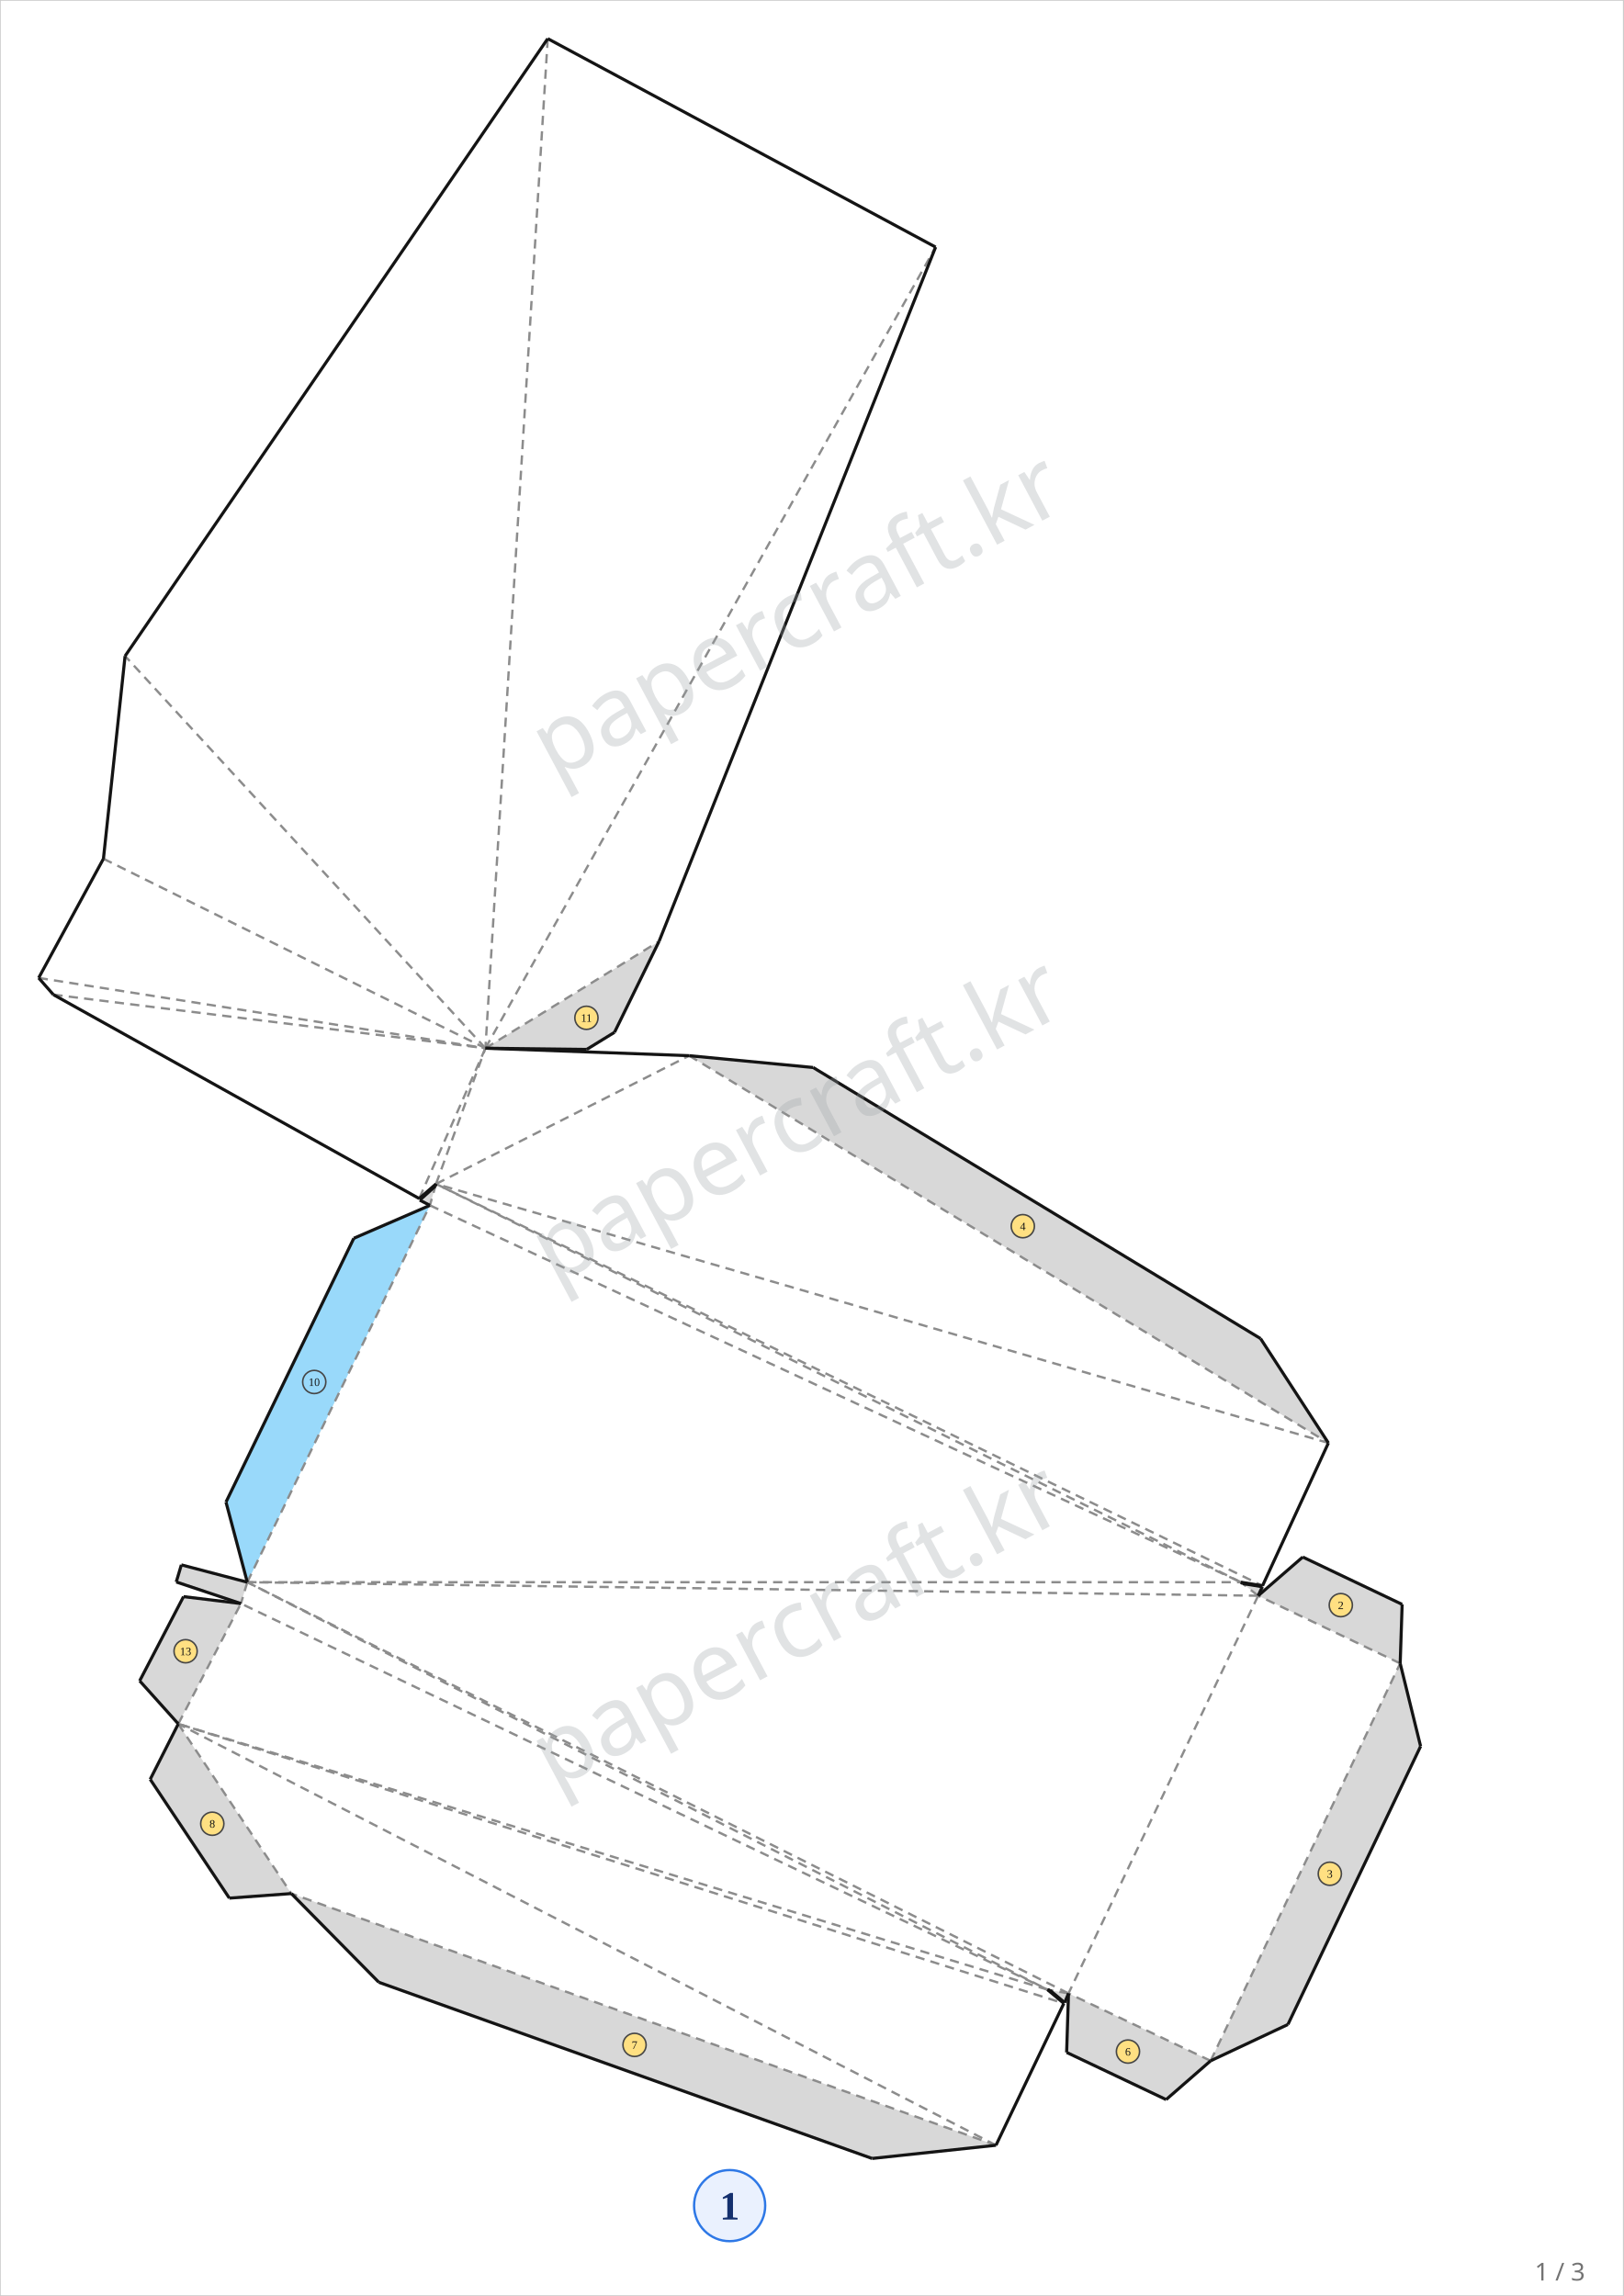
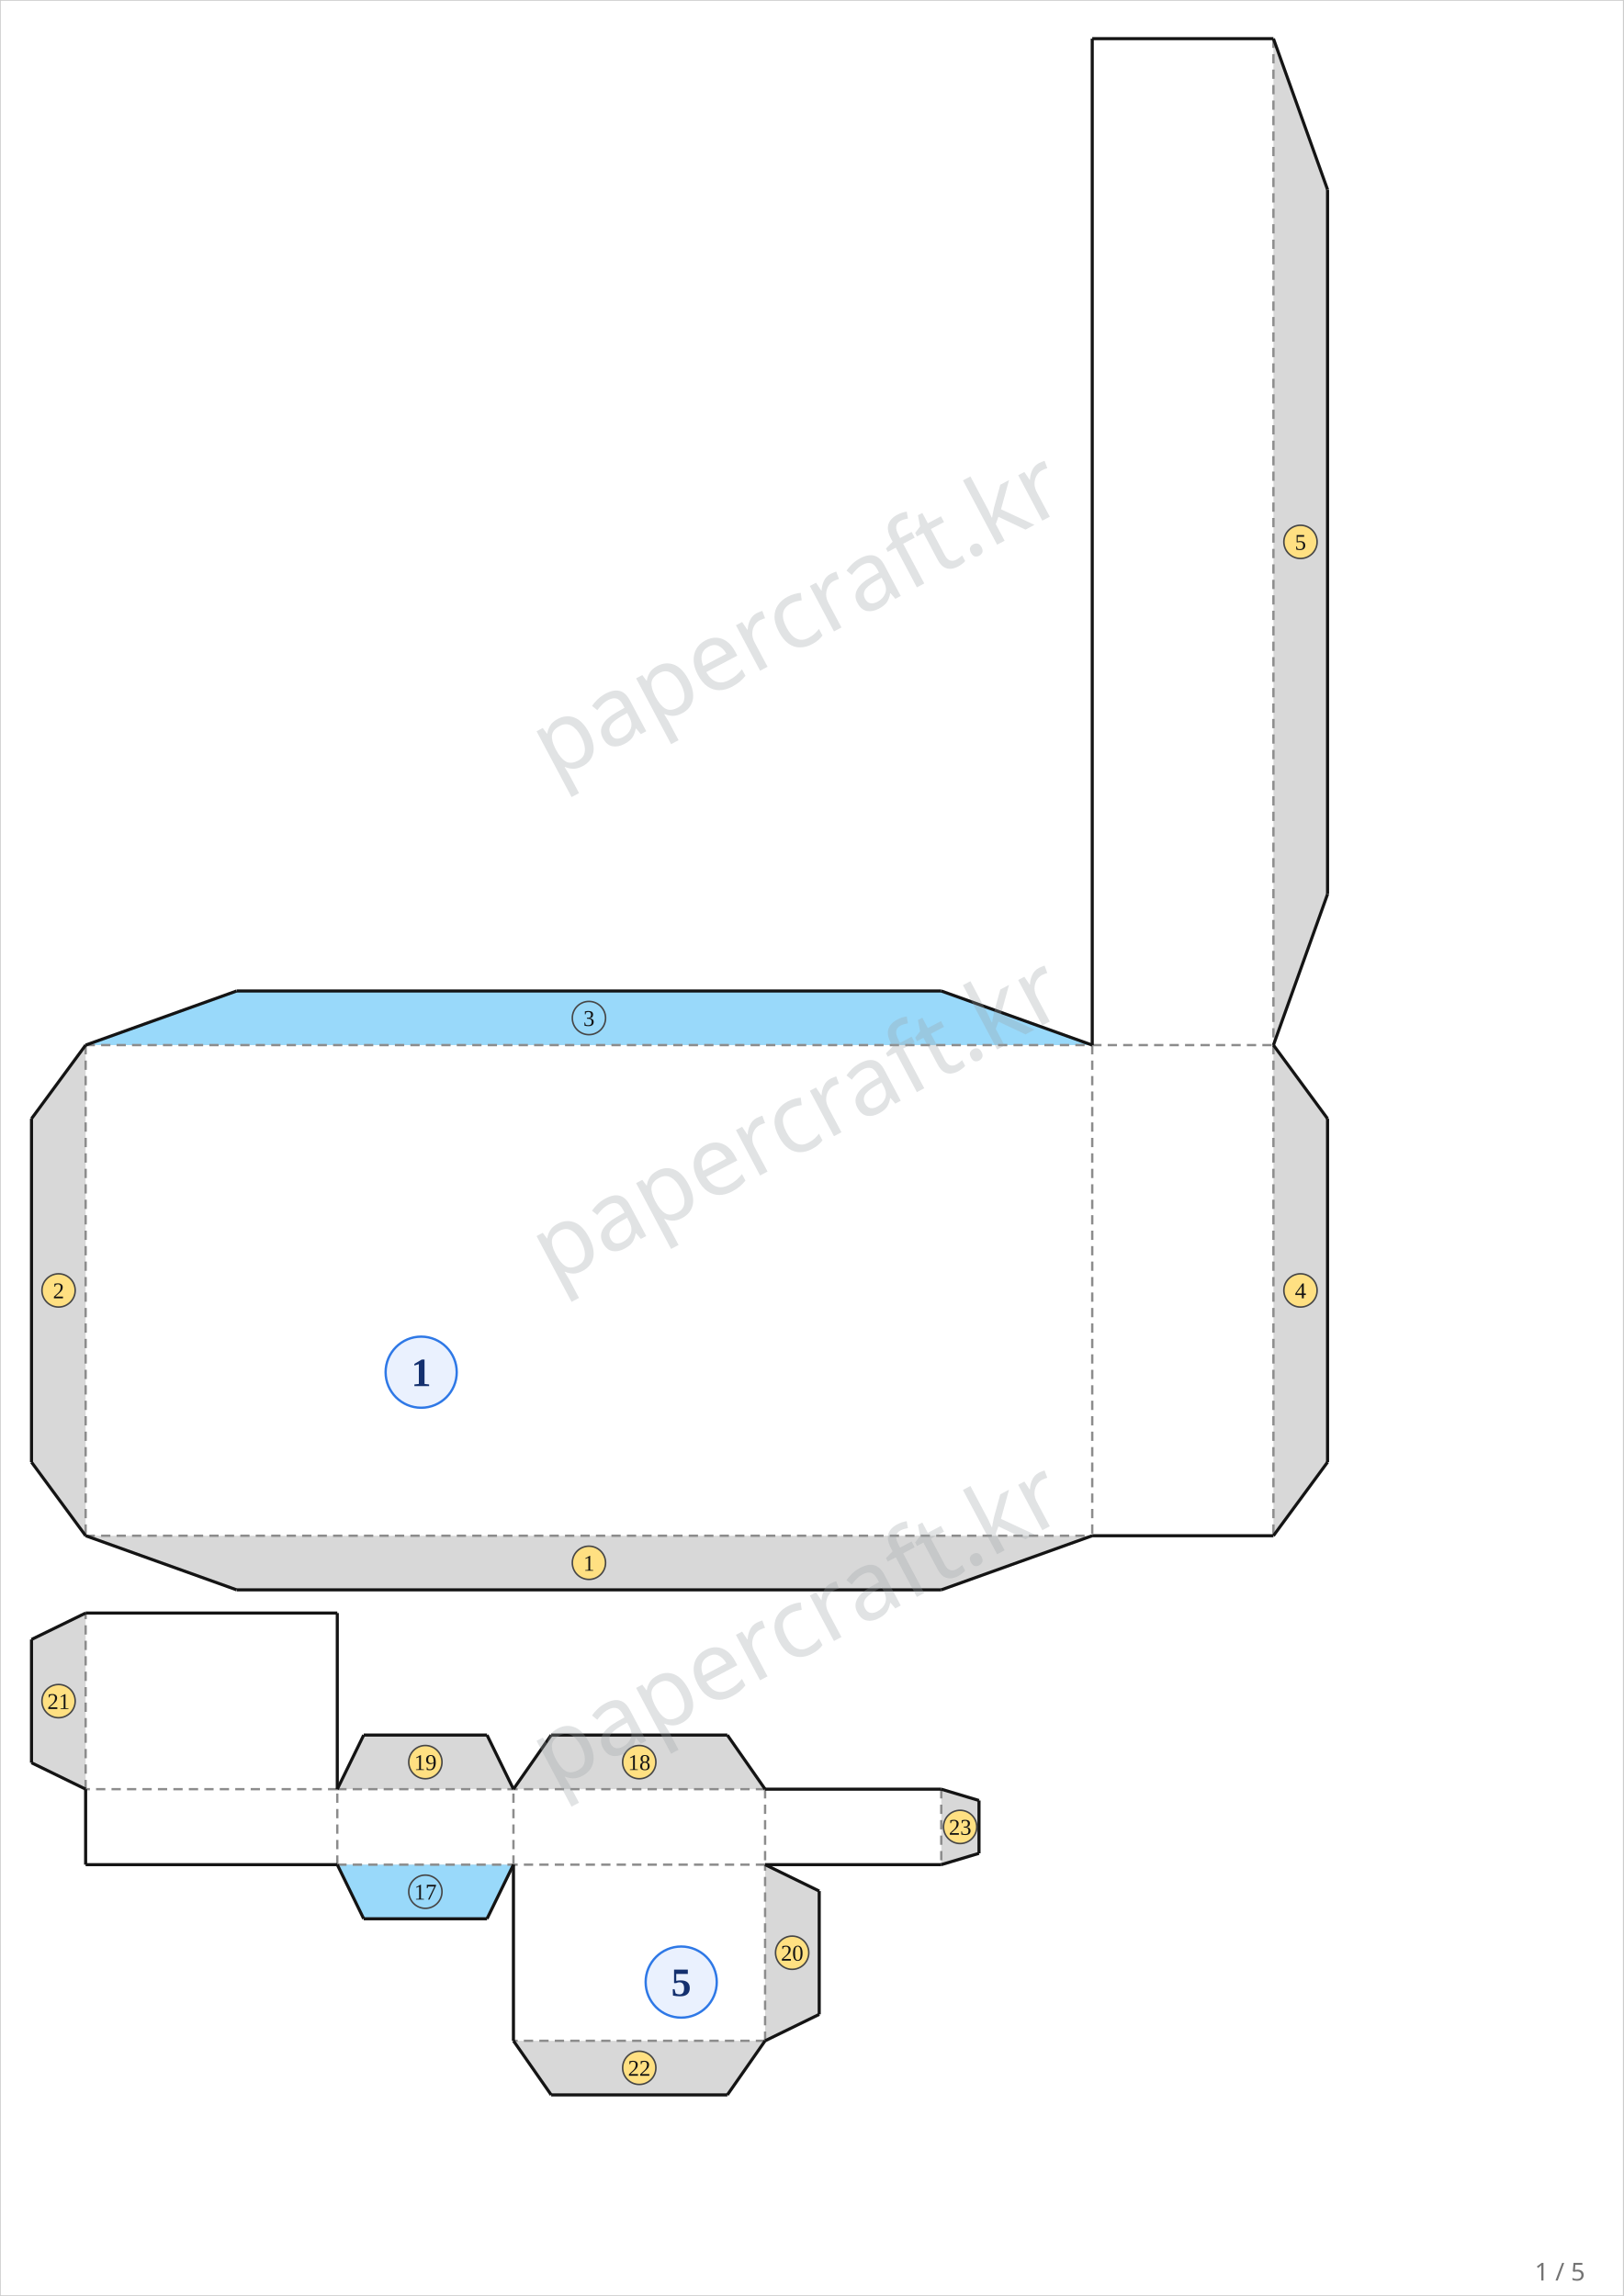
<svg xmlns="http://www.w3.org/2000/svg" width="210.00mm" height="297.00mm" viewBox="0 0 210.00 297.00">
  <rect x="0" y="0" width="210.00" height="297.00" fill="#ffffff" stroke="#cccccc" stroke-width="0.2" />
-   <polygon points="160.489,204.666 160.713,204.841 163.269,205.257 162.721,206.416" fill="rgb(216,216,216)" />
-   <polygon points="162.721,206.416 168.487,201.41 181.346,207.536 181.091,215.168" fill="rgb(216,216,216)" />
-   <polygon points="181.091,215.168 183.732,225.892 166.571,261.877 156.575,266.575" fill="rgb(216,216,216)" />
-   <polygon points="171.806,186.653 163.033,173.153 105.165,138.087 89.137,136.56" fill="rgb(216,216,216)" />
-   <polygon points="135.484,257.376 135.755,257.424 137.7,259.055 138.193,257.859" fill="rgb(216,216,216)" />
-   <polygon points="138.193,257.859 137.952,265.492 150.819,271.592 156.575,266.575" fill="rgb(216,216,216)" />
-   <polygon points="37.679,244.944 48.994,256.419 112.789,279.209 128.814,277.5" fill="rgb(216,216,216)" />
-   <polygon points="37.679,244.944 29.66,245.532 19.426,230.166 23.059,222.993" fill="rgb(216,216,216)" />
-   <polygon points="55.601,155.919 54.289,155.244 56.313,153.424 56.393,153.147" fill="rgb(216,216,216)" />
-   <polygon points="55.601,155.919 45.759,160.179 29.227,194.302 31.984,204.666" fill="rgb(216,216,216)" />
-   <polygon points="85.24,121.766 79.477,133.534 75.883,135.746 62.781,135.592" fill="rgb(216,216,216)" />
-   <polygon points="31.161,207.429 22.795,204.635 23.454,202.424 31.984,204.666" fill="rgb(216,216,216)" />
-   <polygon points="31.161,207.429 23.736,206.532 18.065,217.427 23.059,222.993" fill="rgb(216,216,216)" />
-   <polygon points="55.601,155.919 45.759,160.179 29.227,194.302 31.984,204.666" fill="#99d9fa" />
-   <line x1="55.601" y1="155.918" x2="160.489" y2="204.666" stroke="#8c8c8c" stroke-width="0.3" stroke-dasharray="1.2,0.8" />
-   <line x1="160.489" y1="204.666" x2="56.393" y2="153.146" stroke="#8c8c8c" stroke-width="0.3" stroke-dasharray="1.2,0.8" />
-   <line x1="31.984" y1="204.666" x2="160.489" y2="204.666" stroke="#8c8c8c" stroke-width="0.3" stroke-dasharray="1.2,0.8" />
-   <line x1="162.721" y1="206.416" x2="138.193" y2="257.859" stroke="#8c8c8c" stroke-width="0.3" stroke-dasharray="1.2,0.8" />
-   <line x1="135.484" y1="257.376" x2="31.16" y2="207.429" stroke="#8c8c8c" stroke-width="0.3" stroke-dasharray="1.2,0.8" />
-   <line x1="31.984" y1="204.666" x2="135.484" y2="257.376" stroke="#8c8c8c" stroke-width="0.3" stroke-dasharray="1.2,0.8" />
-   <line x1="135.484" y1="257.376" x2="23.059" y2="222.993" stroke="#8c8c8c" stroke-width="0.3" stroke-dasharray="1.2,0.8" />
-   <line x1="62.781" y1="135.591" x2="16.177" y2="84.86" stroke="#8c8c8c" stroke-width="0.3" stroke-dasharray="1.2,0.8" />
-   <line x1="56.393" y1="153.146" x2="89.137" y2="136.56" stroke="#8c8c8c" stroke-width="0.3" stroke-dasharray="1.2,0.8" />
-   <line x1="56.393" y1="153.146" x2="62.781" y2="135.591" stroke="#8c8c8c" stroke-width="0.3" stroke-dasharray="1.2,0.8" />
-   <line x1="6.903" y1="128.666" x2="62.781" y2="135.591" stroke="#8c8c8c" stroke-width="0.3" stroke-dasharray="1.2,0.8" />
-   <line x1="13.379" y1="111.084" x2="62.781" y2="135.591" stroke="#8c8c8c" stroke-width="0.3" stroke-dasharray="1.2,0.8" />
-   <line x1="56.393" y1="153.146" x2="163.287" y2="205.132" stroke="#8c8c8c" stroke-width="0.3" stroke-dasharray="1.2,0.8" />
-   <line x1="162.721" y1="206.416" x2="31.984" y2="204.666" stroke="#8c8c8c" stroke-width="0.3" stroke-dasharray="1.2,0.8" />
-   <line x1="171.806" y1="186.653" x2="56.393" y2="153.146" stroke="#8c8c8c" stroke-width="0.3" stroke-dasharray="1.2,0.8" />
-   <line x1="62.781" y1="135.591" x2="121.006" y2="31.964" stroke="#8c8c8c" stroke-width="0.3" stroke-dasharray="1.2,0.8" />
-   <line x1="138.193" y1="257.859" x2="31.984" y2="204.666" stroke="#8c8c8c" stroke-width="0.3" stroke-dasharray="1.2,0.8" />
-   <line x1="23.059" y1="222.993" x2="137.59" y2="259.147" stroke="#8c8c8c" stroke-width="0.3" stroke-dasharray="1.2,0.8" />
-   <line x1="70.84" y1="5.0" x2="62.781" y2="135.591" stroke="#8c8c8c" stroke-width="0.3" stroke-dasharray="1.2,0.8" />
-   <line x1="128.814" y1="277.5" x2="23.059" y2="222.993" stroke="#8c8c8c" stroke-width="0.3" stroke-dasharray="1.2,0.8" />
-   <line x1="62.781" y1="135.591" x2="54.217" y2="155.038" stroke="#8c8c8c" stroke-width="0.3" stroke-dasharray="1.2,0.8" />
-   <line x1="5.0" y1="126.501" x2="62.781" y2="135.591" stroke="#8c8c8c" stroke-width="0.3" stroke-dasharray="1.2,0.8" />
-   <line x1="162.721" y1="206.416" x2="160.489" y2="204.666" stroke="#8c8c8c" stroke-width="0.3" stroke-dasharray="1.2,0.8" />
-   <line x1="181.091" y1="215.168" x2="162.721" y2="206.416" stroke="#8c8c8c" stroke-width="0.3" stroke-dasharray="1.2,0.8" />
-   <line x1="156.575" y1="266.575" x2="181.091" y2="215.168" stroke="#8c8c8c" stroke-width="0.3" stroke-dasharray="1.2,0.8" />
-   <line x1="89.137" y1="136.56" x2="171.806" y2="186.653" stroke="#8c8c8c" stroke-width="0.3" stroke-dasharray="1.2,0.8" />
-   <line x1="138.193" y1="257.859" x2="135.484" y2="257.376" stroke="#8c8c8c" stroke-width="0.3" stroke-dasharray="1.2,0.8" />
-   <line x1="156.575" y1="266.575" x2="138.193" y2="257.859" stroke="#8c8c8c" stroke-width="0.3" stroke-dasharray="1.2,0.8" />
-   <line x1="128.814" y1="277.5" x2="37.679" y2="244.944" stroke="#8c8c8c" stroke-width="0.3" stroke-dasharray="1.2,0.8" />
-   <line x1="23.059" y1="222.993" x2="37.679" y2="244.944" stroke="#8c8c8c" stroke-width="0.3" stroke-dasharray="1.2,0.8" />
-   <line x1="56.393" y1="153.147" x2="55.601" y2="155.919" stroke="#8c8c8c" stroke-width="0.3" stroke-dasharray="1.2,0.8" />
-   <line x1="31.984" y1="204.666" x2="55.601" y2="155.919" stroke="#8c8c8c" stroke-width="0.3" stroke-dasharray="1.2,0.8" />
-   <line x1="62.781" y1="135.592" x2="85.24" y2="121.766" stroke="#8c8c8c" stroke-width="0.3" stroke-dasharray="1.2,0.8" />
-   <line x1="31.984" y1="204.666" x2="31.161" y2="207.429" stroke="#8c8c8c" stroke-width="0.3" stroke-dasharray="1.2,0.8" />
-   <line x1="23.059" y1="222.993" x2="31.161" y2="207.429" stroke="#8c8c8c" stroke-width="0.3" stroke-dasharray="1.2,0.8" />
-   <line x1="163.287" y1="205.132" x2="160.489" y2="204.666" stroke="#141414" stroke-width="0.4" />
-   <line x1="171.806" y1="186.653" x2="163.287" y2="205.132" stroke="#141414" stroke-width="0.4" />
-   <line x1="70.84" y1="5.0" x2="121.006" y2="31.964" stroke="#141414" stroke-width="0.4" />
-   <line x1="121.006" y1="31.964" x2="85.24" y2="121.766" stroke="#141414" stroke-width="0.4" />
-   <line x1="135.484" y1="257.376" x2="137.59" y2="259.147" stroke="#141414" stroke-width="0.4" />
-   <line x1="137.59" y1="259.147" x2="128.814" y2="277.5" stroke="#141414" stroke-width="0.4" />
-   <line x1="16.177" y1="84.86" x2="70.84" y2="5.0" stroke="#141414" stroke-width="0.4" />
-   <line x1="13.379" y1="111.084" x2="16.177" y2="84.86" stroke="#141414" stroke-width="0.4" />
-   <line x1="56.393" y1="153.146" x2="54.217" y2="155.038" stroke="#141414" stroke-width="0.4" />
-   <line x1="54.217" y1="155.038" x2="6.903" y2="128.666" stroke="#141414" stroke-width="0.4" />
-   <line x1="62.781" y1="135.591" x2="89.137" y2="136.56" stroke="#141414" stroke-width="0.4" />
-   <line x1="6.903" y1="128.666" x2="5.0" y2="126.501" stroke="#141414" stroke-width="0.4" />
-   <line x1="5.0" y1="126.501" x2="13.379" y2="111.084" stroke="#141414" stroke-width="0.4" />
-   <line x1="160.489" y1="204.666" x2="160.713" y2="204.841" stroke="#141414" stroke-width="0.4" />
-   <line x1="160.713" y1="204.841" x2="163.269" y2="205.257" stroke="#141414" stroke-width="0.4" />
-   <line x1="163.269" y1="205.257" x2="162.721" y2="206.416" stroke="#141414" stroke-width="0.4" />
-   <line x1="162.721" y1="206.416" x2="168.487" y2="201.41" stroke="#141414" stroke-width="0.4" />
-   <line x1="168.487" y1="201.41" x2="181.346" y2="207.536" stroke="#141414" stroke-width="0.4" />
-   <line x1="181.346" y1="207.536" x2="181.091" y2="215.168" stroke="#141414" stroke-width="0.4" />
-   <line x1="181.091" y1="215.168" x2="183.732" y2="225.892" stroke="#141414" stroke-width="0.4" />
-   <line x1="183.732" y1="225.892" x2="166.571" y2="261.877" stroke="#141414" stroke-width="0.4" />
-   <line x1="166.571" y1="261.877" x2="156.575" y2="266.575" stroke="#141414" stroke-width="0.4" />
-   <line x1="171.806" y1="186.653" x2="163.033" y2="173.153" stroke="#141414" stroke-width="0.4" />
-   <line x1="163.033" y1="173.153" x2="105.165" y2="138.087" stroke="#141414" stroke-width="0.4" />
-   <line x1="105.165" y1="138.087" x2="89.137" y2="136.56" stroke="#141414" stroke-width="0.4" />
-   <line x1="135.484" y1="257.376" x2="135.755" y2="257.424" stroke="#141414" stroke-width="0.4" />
-   <line x1="135.755" y1="257.424" x2="137.7" y2="259.055" stroke="#141414" stroke-width="0.4" />
-   <line x1="137.7" y1="259.055" x2="138.193" y2="257.859" stroke="#141414" stroke-width="0.4" />
-   <line x1="138.193" y1="257.859" x2="137.952" y2="265.492" stroke="#141414" stroke-width="0.4" />
-   <line x1="137.952" y1="265.492" x2="150.819" y2="271.592" stroke="#141414" stroke-width="0.4" />
-   <line x1="150.819" y1="271.592" x2="156.575" y2="266.575" stroke="#141414" stroke-width="0.4" />
-   <line x1="37.679" y1="244.944" x2="48.994" y2="256.419" stroke="#141414" stroke-width="0.4" />
-   <line x1="48.994" y1="256.419" x2="112.789" y2="279.209" stroke="#141414" stroke-width="0.4" />
-   <line x1="112.789" y1="279.209" x2="128.814" y2="277.5" stroke="#141414" stroke-width="0.4" />
-   <line x1="37.679" y1="244.944" x2="29.66" y2="245.532" stroke="#141414" stroke-width="0.4" />
-   <line x1="29.66" y1="245.532" x2="19.426" y2="230.166" stroke="#141414" stroke-width="0.4" />
-   <line x1="19.426" y1="230.166" x2="23.059" y2="222.993" stroke="#141414" stroke-width="0.4" />
-   <line x1="55.601" y1="155.919" x2="54.289" y2="155.244" stroke="#141414" stroke-width="0.4" />
-   <line x1="54.289" y1="155.244" x2="56.313" y2="153.424" stroke="#141414" stroke-width="0.4" />
-   <line x1="56.313" y1="153.424" x2="56.393" y2="153.147" stroke="#141414" stroke-width="0.4" />
-   <line x1="55.601" y1="155.919" x2="45.759" y2="160.179" stroke="#141414" stroke-width="0.4" />
-   <line x1="45.759" y1="160.179" x2="29.227" y2="194.302" stroke="#141414" stroke-width="0.4" />
-   <line x1="29.227" y1="194.302" x2="31.984" y2="204.666" stroke="#141414" stroke-width="0.4" />
-   <line x1="85.24" y1="121.766" x2="79.477" y2="133.534" stroke="#141414" stroke-width="0.4" />
-   <line x1="79.477" y1="133.534" x2="75.883" y2="135.746" stroke="#141414" stroke-width="0.4" />
-   <line x1="75.883" y1="135.746" x2="62.781" y2="135.592" stroke="#141414" stroke-width="0.4" />
-   <line x1="31.161" y1="207.429" x2="22.795" y2="204.635" stroke="#141414" stroke-width="0.4" />
-   <line x1="22.795" y1="204.635" x2="23.454" y2="202.424" stroke="#141414" stroke-width="0.4" />
-   <line x1="23.454" y1="202.424" x2="31.984" y2="204.666" stroke="#141414" stroke-width="0.4" />
-   <line x1="31.161" y1="207.429" x2="23.736" y2="206.532" stroke="#141414" stroke-width="0.4" />
-   <line x1="23.736" y1="206.532" x2="18.065" y2="217.427" stroke="#141414" stroke-width="0.4" />
-   <line x1="18.065" y1="217.427" x2="23.059" y2="222.993" stroke="#141414" stroke-width="0.4" />
-   <circle cx="173.411" cy="207.632" r="1.50" fill="#ffe082" stroke="#464646" stroke-width="0.2" />
-   <text x="173.411" y="208.15" font-size="1.47" text-anchor="middle" fill="#141414">2</text>
-   <circle cx="171.992" cy="242.378" r="1.50" fill="#ffe082" stroke="#464646" stroke-width="0.2" />
-   <text x="171.992" y="242.89" font-size="1.47" text-anchor="middle" fill="#141414">3</text>
-   <circle cx="132.285" cy="158.613" r="1.50" fill="#ffe082" stroke="#464646" stroke-width="0.2" />
-   <text x="132.285" y="159.13" font-size="1.47" text-anchor="middle" fill="#141414">4</text>
-   <circle cx="145.885" cy="265.38" r="1.50" fill="#ffe082" stroke="#464646" stroke-width="0.2" />
-   <text x="145.885" y="265.89" font-size="1.47" text-anchor="middle" fill="#141414">6</text>
-   <circle cx="82.069" cy="264.518" r="1.50" fill="#ffe082" stroke="#464646" stroke-width="0.2" />
-   <text x="82.069" y="265.03" font-size="1.47" text-anchor="middle" fill="#141414">7</text>
-   <circle cx="27.456" cy="235.909" r="1.50" fill="#ffe082" stroke="#464646" stroke-width="0.2" />
-   <text x="27.456" y="236.42" font-size="1.47" text-anchor="middle" fill="#141414">8</text>
-   <circle cx="40.643" cy="178.766" r="1.50" fill="#99d9fa" stroke="#464646" stroke-width="0.2" />
-   <text x="40.643" y="179.28" font-size="1.47" text-anchor="middle" fill="#141414">10</text>
-   <circle cx="75.845" cy="131.659" r="1.50" fill="#ffe082" stroke="#464646" stroke-width="0.2" />
-   <text x="75.845" y="132.17" font-size="1.47" text-anchor="middle" fill="#141414">11</text>
-   <circle cx="24.005" cy="213.595" r="1.50" fill="#ffe082" stroke="#464646" stroke-width="0.2" />
-   <text x="24.005" y="214.11" font-size="1.47" text-anchor="middle" fill="#141414">13</text>
-   <circle cx="94.366" cy="285.309" r="4.6" fill="#eaf1fe" stroke="#2e78e6" stroke-width="0.3" />
-   <text x="94.366" y="287.109" font-size="5.2" text-anchor="middle" fill="#14306e" font-weight="bold">1</text>
-   <text x="205.0" y="295.0" font-size="3.2" text-anchor="end" fill="#737373" font-family="sans-serif">1 / 3</text>
+   <polygon points="141.264,198.656 121.736,205.656 30.604,205.656 11.076,198.656" fill="rgb(216,216,216)" />
+   <polygon points="11.076,198.656 4.075,189.136 4.075,144.709 11.076,135.189" fill="rgb(216,216,216)" />
+   <polygon points="141.264,135.189 121.736,128.189 30.604,128.189 11.076,135.189" fill="rgb(216,216,216)" />
+   <polygon points="164.698,198.656 171.698,189.136 171.698,144.709 164.698,135.189" fill="rgb(216,216,216)" />
+   <polygon points="164.698,135.189 171.698,115.661 171.698,24.528 164.698,5.0" fill="rgb(216,216,216)" />
+   <polygon points="141.264,135.189 121.736,128.189 30.604,128.189 11.076,135.189" fill="#99d9fa" />
+   <line x1="141.264" y1="135.189" x2="141.264" y2="198.656" stroke="#8c8c8c" stroke-width="0.3" stroke-dasharray="1.2,0.8" />
+   <line x1="141.264" y1="135.189" x2="164.698" y2="135.189" stroke="#8c8c8c" stroke-width="0.3" stroke-dasharray="1.2,0.8" />
+   <line x1="11.076" y1="198.656" x2="141.264" y2="198.656" stroke="#8c8c8c" stroke-width="0.3" stroke-dasharray="1.2,0.8" />
+   <line x1="11.076" y1="135.189" x2="11.076" y2="198.656" stroke="#8c8c8c" stroke-width="0.3" stroke-dasharray="1.2,0.8" />
+   <line x1="11.076" y1="135.189" x2="141.264" y2="135.189" stroke="#8c8c8c" stroke-width="0.3" stroke-dasharray="1.2,0.8" />
+   <line x1="164.698" y1="135.189" x2="164.698" y2="198.656" stroke="#8c8c8c" stroke-width="0.3" stroke-dasharray="1.2,0.8" />
+   <line x1="164.698" y1="5.0" x2="164.698" y2="135.189" stroke="#8c8c8c" stroke-width="0.3" stroke-dasharray="1.2,0.8" />
+   <line x1="164.698" y1="198.656" x2="141.264" y2="198.656" stroke="#141414" stroke-width="0.4" />
+   <line x1="141.264" y1="135.189" x2="141.264" y2="5.0" stroke="#141414" stroke-width="0.4" />
+   <line x1="141.264" y1="5.0" x2="164.698" y2="5.0" stroke="#141414" stroke-width="0.4" />
+   <line x1="141.264" y1="198.656" x2="121.736" y2="205.656" stroke="#141414" stroke-width="0.4" />
+   <line x1="121.736" y1="205.656" x2="30.604" y2="205.656" stroke="#141414" stroke-width="0.4" />
+   <line x1="30.604" y1="205.656" x2="11.076" y2="198.656" stroke="#141414" stroke-width="0.4" />
+   <line x1="11.076" y1="198.656" x2="4.075" y2="189.136" stroke="#141414" stroke-width="0.4" />
+   <line x1="4.075" y1="189.136" x2="4.075" y2="144.709" stroke="#141414" stroke-width="0.4" />
+   <line x1="4.075" y1="144.709" x2="11.076" y2="135.189" stroke="#141414" stroke-width="0.4" />
+   <line x1="141.264" y1="135.189" x2="121.736" y2="128.189" stroke="#141414" stroke-width="0.4" />
+   <line x1="121.736" y1="128.189" x2="30.604" y2="128.189" stroke="#141414" stroke-width="0.4" />
+   <line x1="30.604" y1="128.189" x2="11.076" y2="135.189" stroke="#141414" stroke-width="0.4" />
+   <line x1="164.698" y1="198.656" x2="171.698" y2="189.136" stroke="#141414" stroke-width="0.4" />
+   <line x1="171.698" y1="189.136" x2="171.698" y2="144.709" stroke="#141414" stroke-width="0.4" />
+   <line x1="171.698" y1="144.709" x2="164.698" y2="135.189" stroke="#141414" stroke-width="0.4" />
+   <line x1="164.698" y1="135.189" x2="171.698" y2="115.661" stroke="#141414" stroke-width="0.4" />
+   <line x1="171.698" y1="115.661" x2="171.698" y2="24.528" stroke="#141414" stroke-width="0.4" />
+   <line x1="171.698" y1="24.528" x2="164.698" y2="5.0" stroke="#141414" stroke-width="0.4" />
+   <circle cx="76.17" cy="202.156" r="2.15" fill="#ffe082" stroke="#464646" stroke-width="0.2" />
+   <text x="76.17" y="203.18" font-size="2.92" text-anchor="middle" fill="#141414">1</text>
+   <circle cx="7.576" cy="166.923" r="2.15" fill="#ffe082" stroke="#464646" stroke-width="0.2" />
+   <text x="7.576" y="167.94" font-size="2.92" text-anchor="middle" fill="#141414">2</text>
+   <circle cx="76.17" cy="131.689" r="2.15" fill="#99d9fa" stroke="#464646" stroke-width="0.2" />
+   <text x="76.17" y="132.71" font-size="2.92" text-anchor="middle" fill="#141414">3</text>
+   <circle cx="168.198" cy="166.923" r="2.15" fill="#ffe082" stroke="#464646" stroke-width="0.2" />
+   <text x="168.198" y="167.94" font-size="2.92" text-anchor="middle" fill="#141414">4</text>
+   <circle cx="168.198" cy="70.095" r="2.15" fill="#ffe082" stroke="#464646" stroke-width="0.2" />
+   <text x="168.198" y="71.12" font-size="2.92" text-anchor="middle" fill="#141414">5</text>
+   <circle cx="54.472" cy="177.5" r="4.60" fill="#eaf1fe" stroke="#2e78e6" stroke-width="0.3" />
+   <text x="54.472" y="179.30" font-size="5.20" text-anchor="middle" fill="#14306e" font-weight="bold">1</text>
+   <polygon points="66.406,241.204 62.989,248.204 47.04,248.204 43.623,241.204" fill="rgb(216,216,216)" />
+   <polygon points="66.406,231.439 71.288,224.439 94.071,224.439 98.953,231.439" fill="rgb(216,216,216)" />
+   <polygon points="66.406,231.439 62.989,224.439 47.04,224.439 43.623,231.439" fill="rgb(216,216,216)" />
+   <polygon points="98.953,241.204 105.953,244.621 105.953,260.569 98.953,263.987" fill="rgb(216,216,216)" />
+   <polygon points="11.076,208.656 4.075,212.074 4.075,228.022 11.076,231.439" fill="rgb(216,216,216)" />
+   <polygon points="66.406,263.987 71.288,270.987 94.071,270.987 98.953,263.987" fill="rgb(216,216,216)" />
+   <polygon points="121.736,241.204 126.618,239.739 126.618,232.904 121.736,231.439" fill="rgb(216,216,216)" />
+   <polygon points="66.406,241.204 62.989,248.204 47.04,248.204 43.623,241.204" fill="#99d9fa" />
+   <line x1="66.406" y1="241.204" x2="66.406" y2="231.439" stroke="#8c8c8c" stroke-width="0.3" stroke-dasharray="1.2,0.8" />
+   <line x1="98.953" y1="241.204" x2="66.406" y2="241.204" stroke="#8c8c8c" stroke-width="0.3" stroke-dasharray="1.2,0.8" />
+   <line x1="98.953" y1="231.439" x2="98.953" y2="241.204" stroke="#8c8c8c" stroke-width="0.3" stroke-dasharray="1.2,0.8" />
+   <line x1="43.623" y1="241.204" x2="43.623" y2="231.439" stroke="#8c8c8c" stroke-width="0.3" stroke-dasharray="1.2,0.8" />
+   <line x1="43.623" y1="231.439" x2="11.075" y2="231.439" stroke="#8c8c8c" stroke-width="0.3" stroke-dasharray="1.2,0.8" />
+   <line x1="43.623" y1="241.204" x2="66.406" y2="241.204" stroke="#8c8c8c" stroke-width="0.3" stroke-dasharray="1.2,0.8" />
+   <line x1="98.953" y1="231.439" x2="66.406" y2="231.439" stroke="#8c8c8c" stroke-width="0.3" stroke-dasharray="1.2,0.8" />
+   <line x1="43.623" y1="231.439" x2="66.406" y2="231.439" stroke="#8c8c8c" stroke-width="0.3" stroke-dasharray="1.2,0.8" />
+   <line x1="98.953" y1="263.987" x2="98.953" y2="241.204" stroke="#8c8c8c" stroke-width="0.3" stroke-dasharray="1.2,0.8" />
+   <line x1="11.076" y1="231.439" x2="11.076" y2="208.656" stroke="#8c8c8c" stroke-width="0.3" stroke-dasharray="1.2,0.8" />
+   <line x1="98.953" y1="263.987" x2="66.406" y2="263.987" stroke="#8c8c8c" stroke-width="0.3" stroke-dasharray="1.2,0.8" />
+   <line x1="121.736" y1="231.439" x2="121.736" y2="241.204" stroke="#8c8c8c" stroke-width="0.3" stroke-dasharray="1.2,0.8" />
+   <line x1="66.406" y1="263.987" x2="66.406" y2="241.204" stroke="#141414" stroke-width="0.4" />
+   <line x1="11.075" y1="208.656" x2="43.623" y2="208.656" stroke="#141414" stroke-width="0.4" />
+   <line x1="43.623" y1="208.656" x2="43.623" y2="231.439" stroke="#141414" stroke-width="0.4" />
+   <line x1="121.736" y1="241.204" x2="98.953" y2="241.204" stroke="#141414" stroke-width="0.4" />
+   <line x1="98.953" y1="231.439" x2="121.736" y2="231.439" stroke="#141414" stroke-width="0.4" />
+   <line x1="43.623" y1="241.204" x2="11.075" y2="241.204" stroke="#141414" stroke-width="0.4" />
+   <line x1="11.075" y1="241.204" x2="11.075" y2="231.439" stroke="#141414" stroke-width="0.4" />
+   <line x1="66.406" y1="241.204" x2="62.989" y2="248.204" stroke="#141414" stroke-width="0.4" />
+   <line x1="62.989" y1="248.204" x2="47.04" y2="248.204" stroke="#141414" stroke-width="0.4" />
+   <line x1="47.04" y1="248.204" x2="43.623" y2="241.204" stroke="#141414" stroke-width="0.4" />
+   <line x1="66.406" y1="231.439" x2="71.288" y2="224.439" stroke="#141414" stroke-width="0.4" />
+   <line x1="71.288" y1="224.439" x2="94.071" y2="224.439" stroke="#141414" stroke-width="0.4" />
+   <line x1="94.071" y1="224.439" x2="98.953" y2="231.439" stroke="#141414" stroke-width="0.4" />
+   <line x1="66.406" y1="231.439" x2="62.989" y2="224.439" stroke="#141414" stroke-width="0.4" />
+   <line x1="62.989" y1="224.439" x2="47.04" y2="224.439" stroke="#141414" stroke-width="0.4" />
+   <line x1="47.04" y1="224.439" x2="43.623" y2="231.439" stroke="#141414" stroke-width="0.4" />
+   <line x1="98.953" y1="241.204" x2="105.953" y2="244.621" stroke="#141414" stroke-width="0.4" />
+   <line x1="105.953" y1="244.621" x2="105.953" y2="260.569" stroke="#141414" stroke-width="0.4" />
+   <line x1="105.953" y1="260.569" x2="98.953" y2="263.987" stroke="#141414" stroke-width="0.4" />
+   <line x1="11.076" y1="208.656" x2="4.075" y2="212.074" stroke="#141414" stroke-width="0.4" />
+   <line x1="4.075" y1="212.074" x2="4.075" y2="228.022" stroke="#141414" stroke-width="0.4" />
+   <line x1="4.075" y1="228.022" x2="11.076" y2="231.439" stroke="#141414" stroke-width="0.4" />
+   <line x1="66.406" y1="263.987" x2="71.288" y2="270.987" stroke="#141414" stroke-width="0.4" />
+   <line x1="71.288" y1="270.987" x2="94.071" y2="270.987" stroke="#141414" stroke-width="0.4" />
+   <line x1="94.071" y1="270.987" x2="98.953" y2="263.987" stroke="#141414" stroke-width="0.4" />
+   <line x1="121.736" y1="241.204" x2="126.618" y2="239.739" stroke="#141414" stroke-width="0.4" />
+   <line x1="126.618" y1="239.739" x2="126.618" y2="232.904" stroke="#141414" stroke-width="0.4" />
+   <line x1="126.618" y1="232.904" x2="121.736" y2="231.439" stroke="#141414" stroke-width="0.4" />
+   <circle cx="55.014" cy="244.704" r="2.15" fill="#99d9fa" stroke="#464646" stroke-width="0.2" />
+   <text x="55.014" y="245.72" font-size="2.92" text-anchor="middle" fill="#141414">17</text>
+   <circle cx="82.679" cy="227.939" r="2.15" fill="#ffe082" stroke="#464646" stroke-width="0.2" />
+   <text x="82.679" y="228.96" font-size="2.92" text-anchor="middle" fill="#141414">18</text>
+   <circle cx="55.014" cy="227.939" r="2.15" fill="#ffe082" stroke="#464646" stroke-width="0.2" />
+   <text x="55.014" y="228.96" font-size="2.92" text-anchor="middle" fill="#141414">19</text>
+   <circle cx="102.453" cy="252.595" r="2.15" fill="#ffe082" stroke="#464646" stroke-width="0.2" />
+   <text x="102.453" y="253.62" font-size="2.92" text-anchor="middle" fill="#141414">20</text>
+   <circle cx="7.576" cy="220.048" r="2.15" fill="#ffe082" stroke="#464646" stroke-width="0.2" />
+   <text x="7.576" y="221.07" font-size="2.92" text-anchor="middle" fill="#141414">21</text>
+   <circle cx="82.679" cy="267.487" r="2.15" fill="#ffe082" stroke="#464646" stroke-width="0.2" />
+   <text x="82.679" y="268.51" font-size="2.92" text-anchor="middle" fill="#141414">22</text>
+   <circle cx="124.177" cy="236.321" r="2.15" fill="#ffe082" stroke="#464646" stroke-width="0.2" />
+   <text x="124.177" y="237.34" font-size="2.92" text-anchor="middle" fill="#141414">23</text>
+   <circle cx="88.104" cy="256.392" r="4.60" fill="#eaf1fe" stroke="#2e78e6" stroke-width="0.3" />
+   <text x="88.104" y="258.19" font-size="5.20" text-anchor="middle" fill="#14306e" font-weight="bold">5</text>
+   <text x="205.0" y="295.0" font-size="3.2" text-anchor="end" fill="#737373" font-family="sans-serif">1 / 5</text>
  <g pointer-events="none">
    <text x="105.0" y="83.2" text-anchor="middle" font-family="sans-serif" font-size="12.4" fill="#9aa0a6" fill-opacity="0.3" transform="rotate(-28 105.0 83.2)">papercraft.kr</text>
    <text x="105.0" y="148.5" text-anchor="middle" font-family="sans-serif" font-size="12.4" fill="#9aa0a6" fill-opacity="0.3" transform="rotate(-28 105.0 148.5)">papercraft.kr</text>
    <text x="105.0" y="213.8" text-anchor="middle" font-family="sans-serif" font-size="12.4" fill="#9aa0a6" fill-opacity="0.3" transform="rotate(-28 105.0 213.8)">papercraft.kr</text>
  </g>
</svg>
